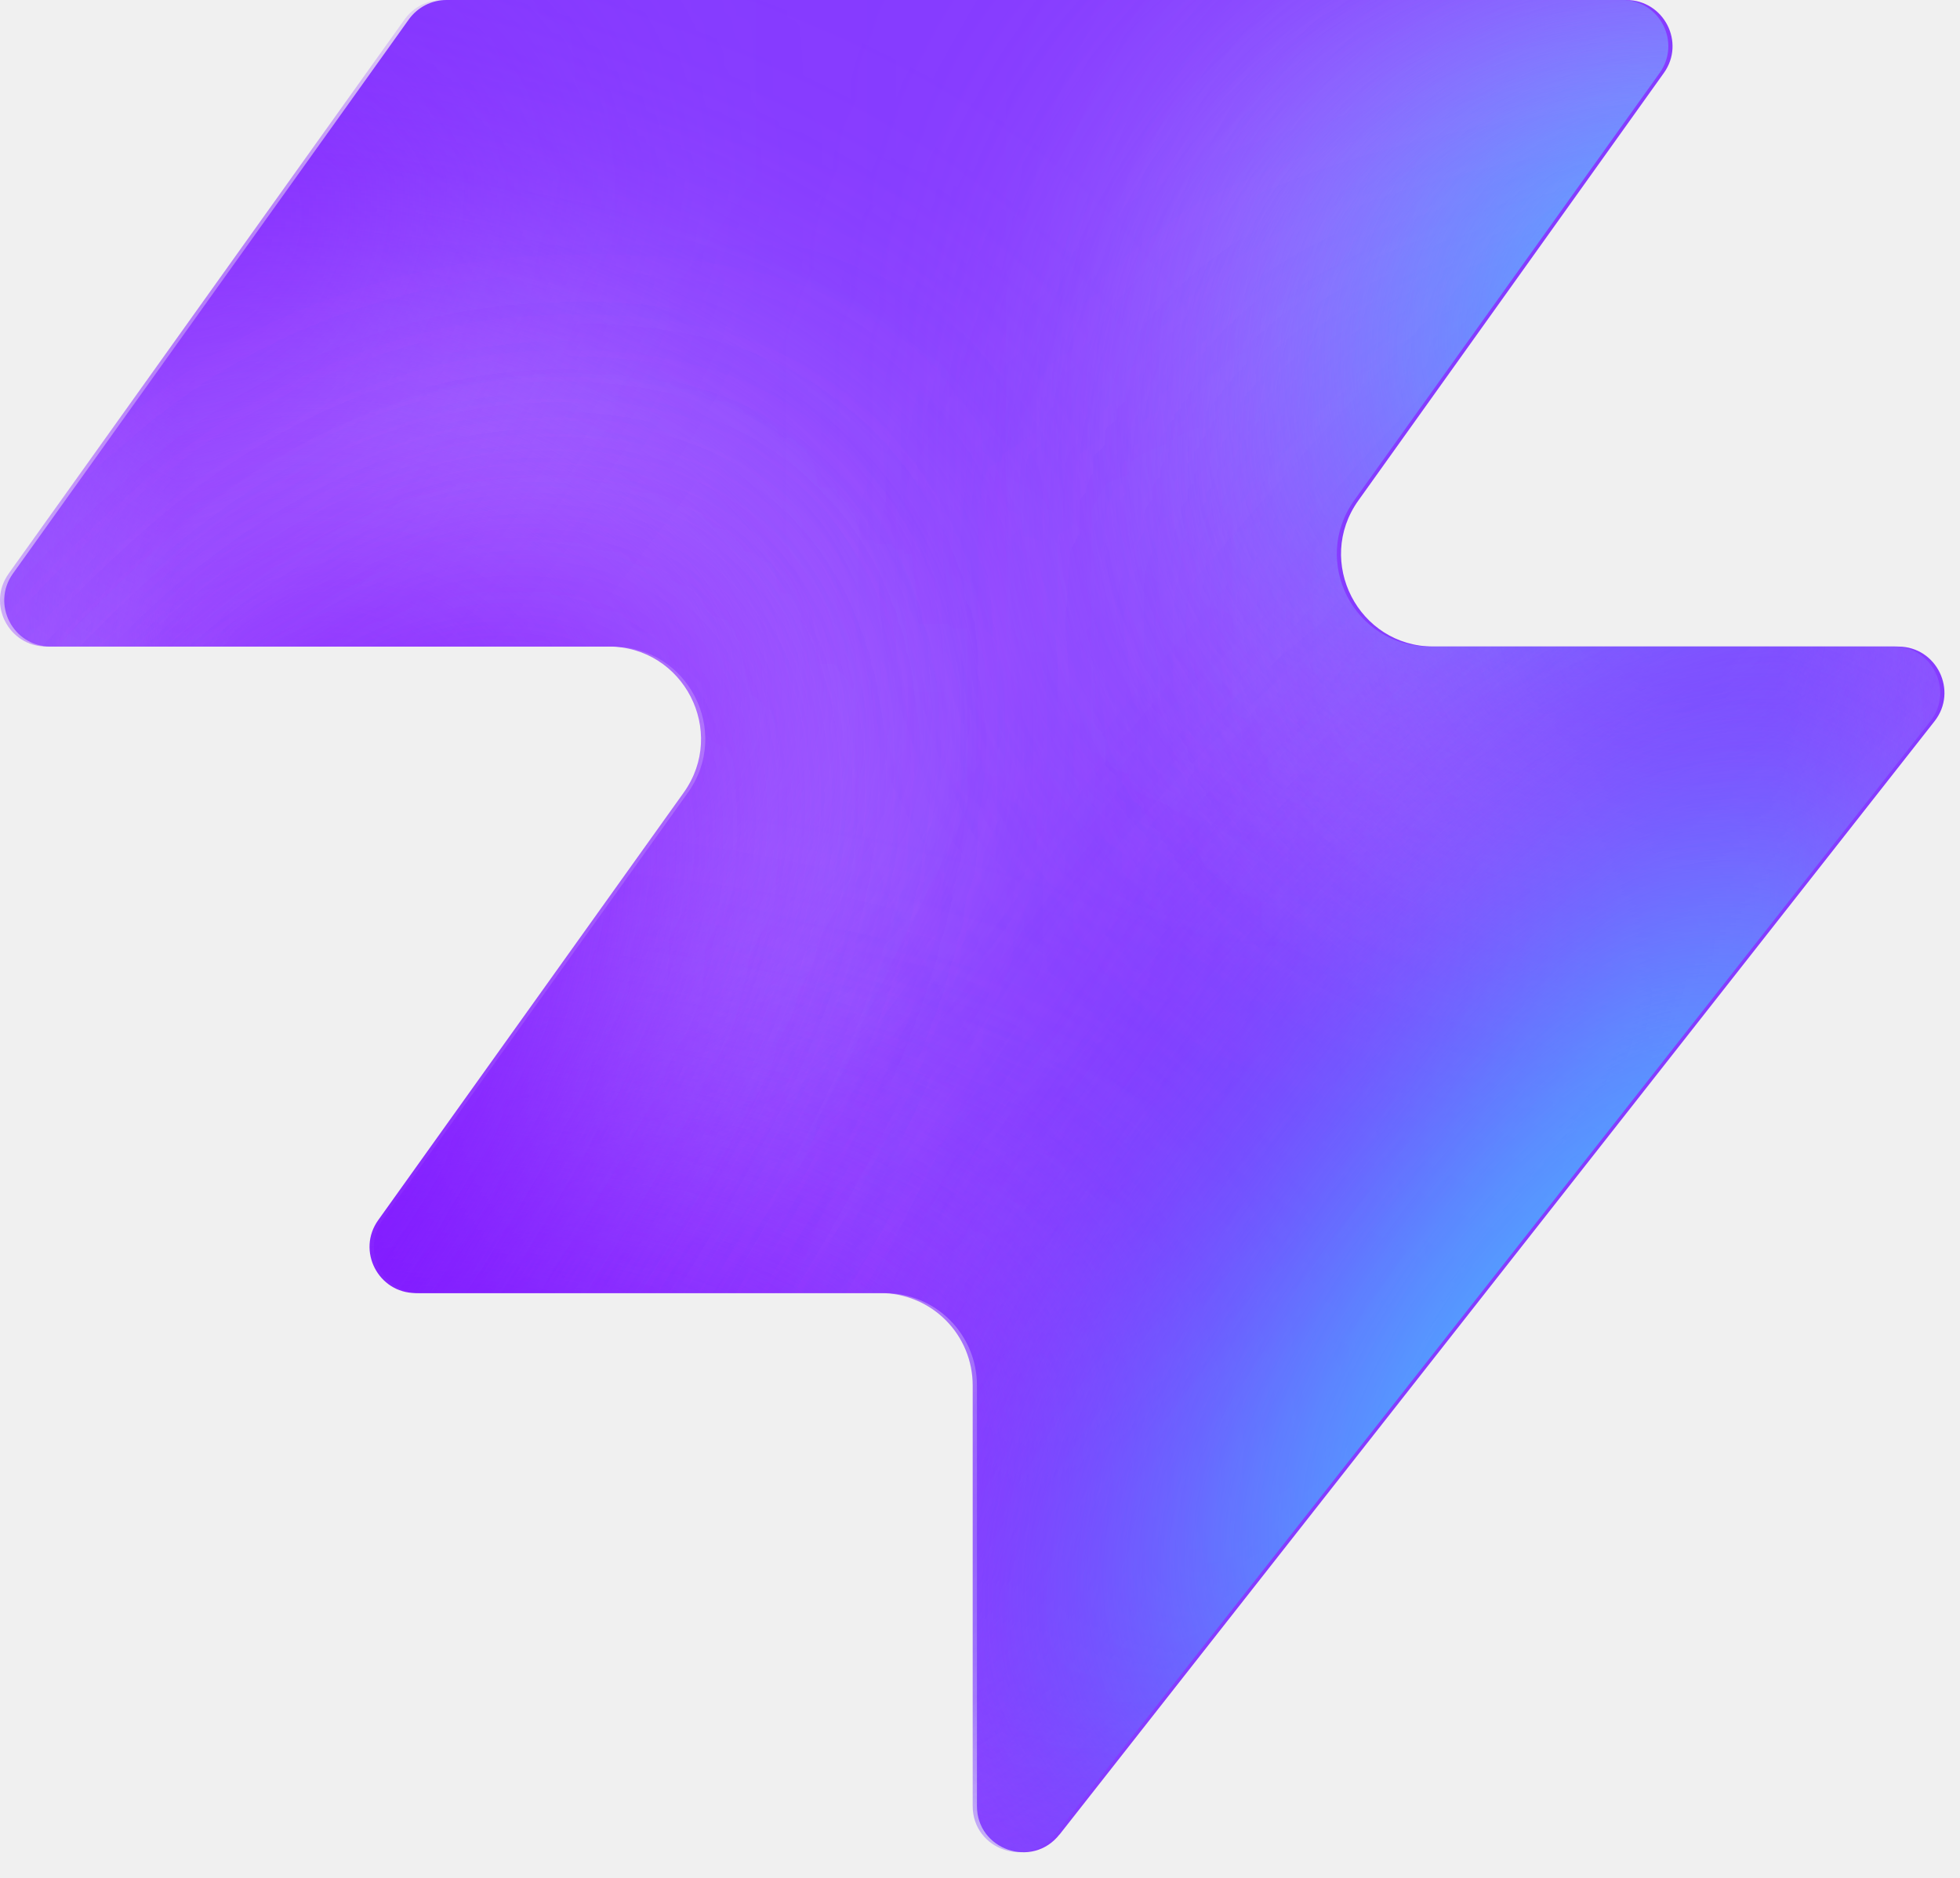
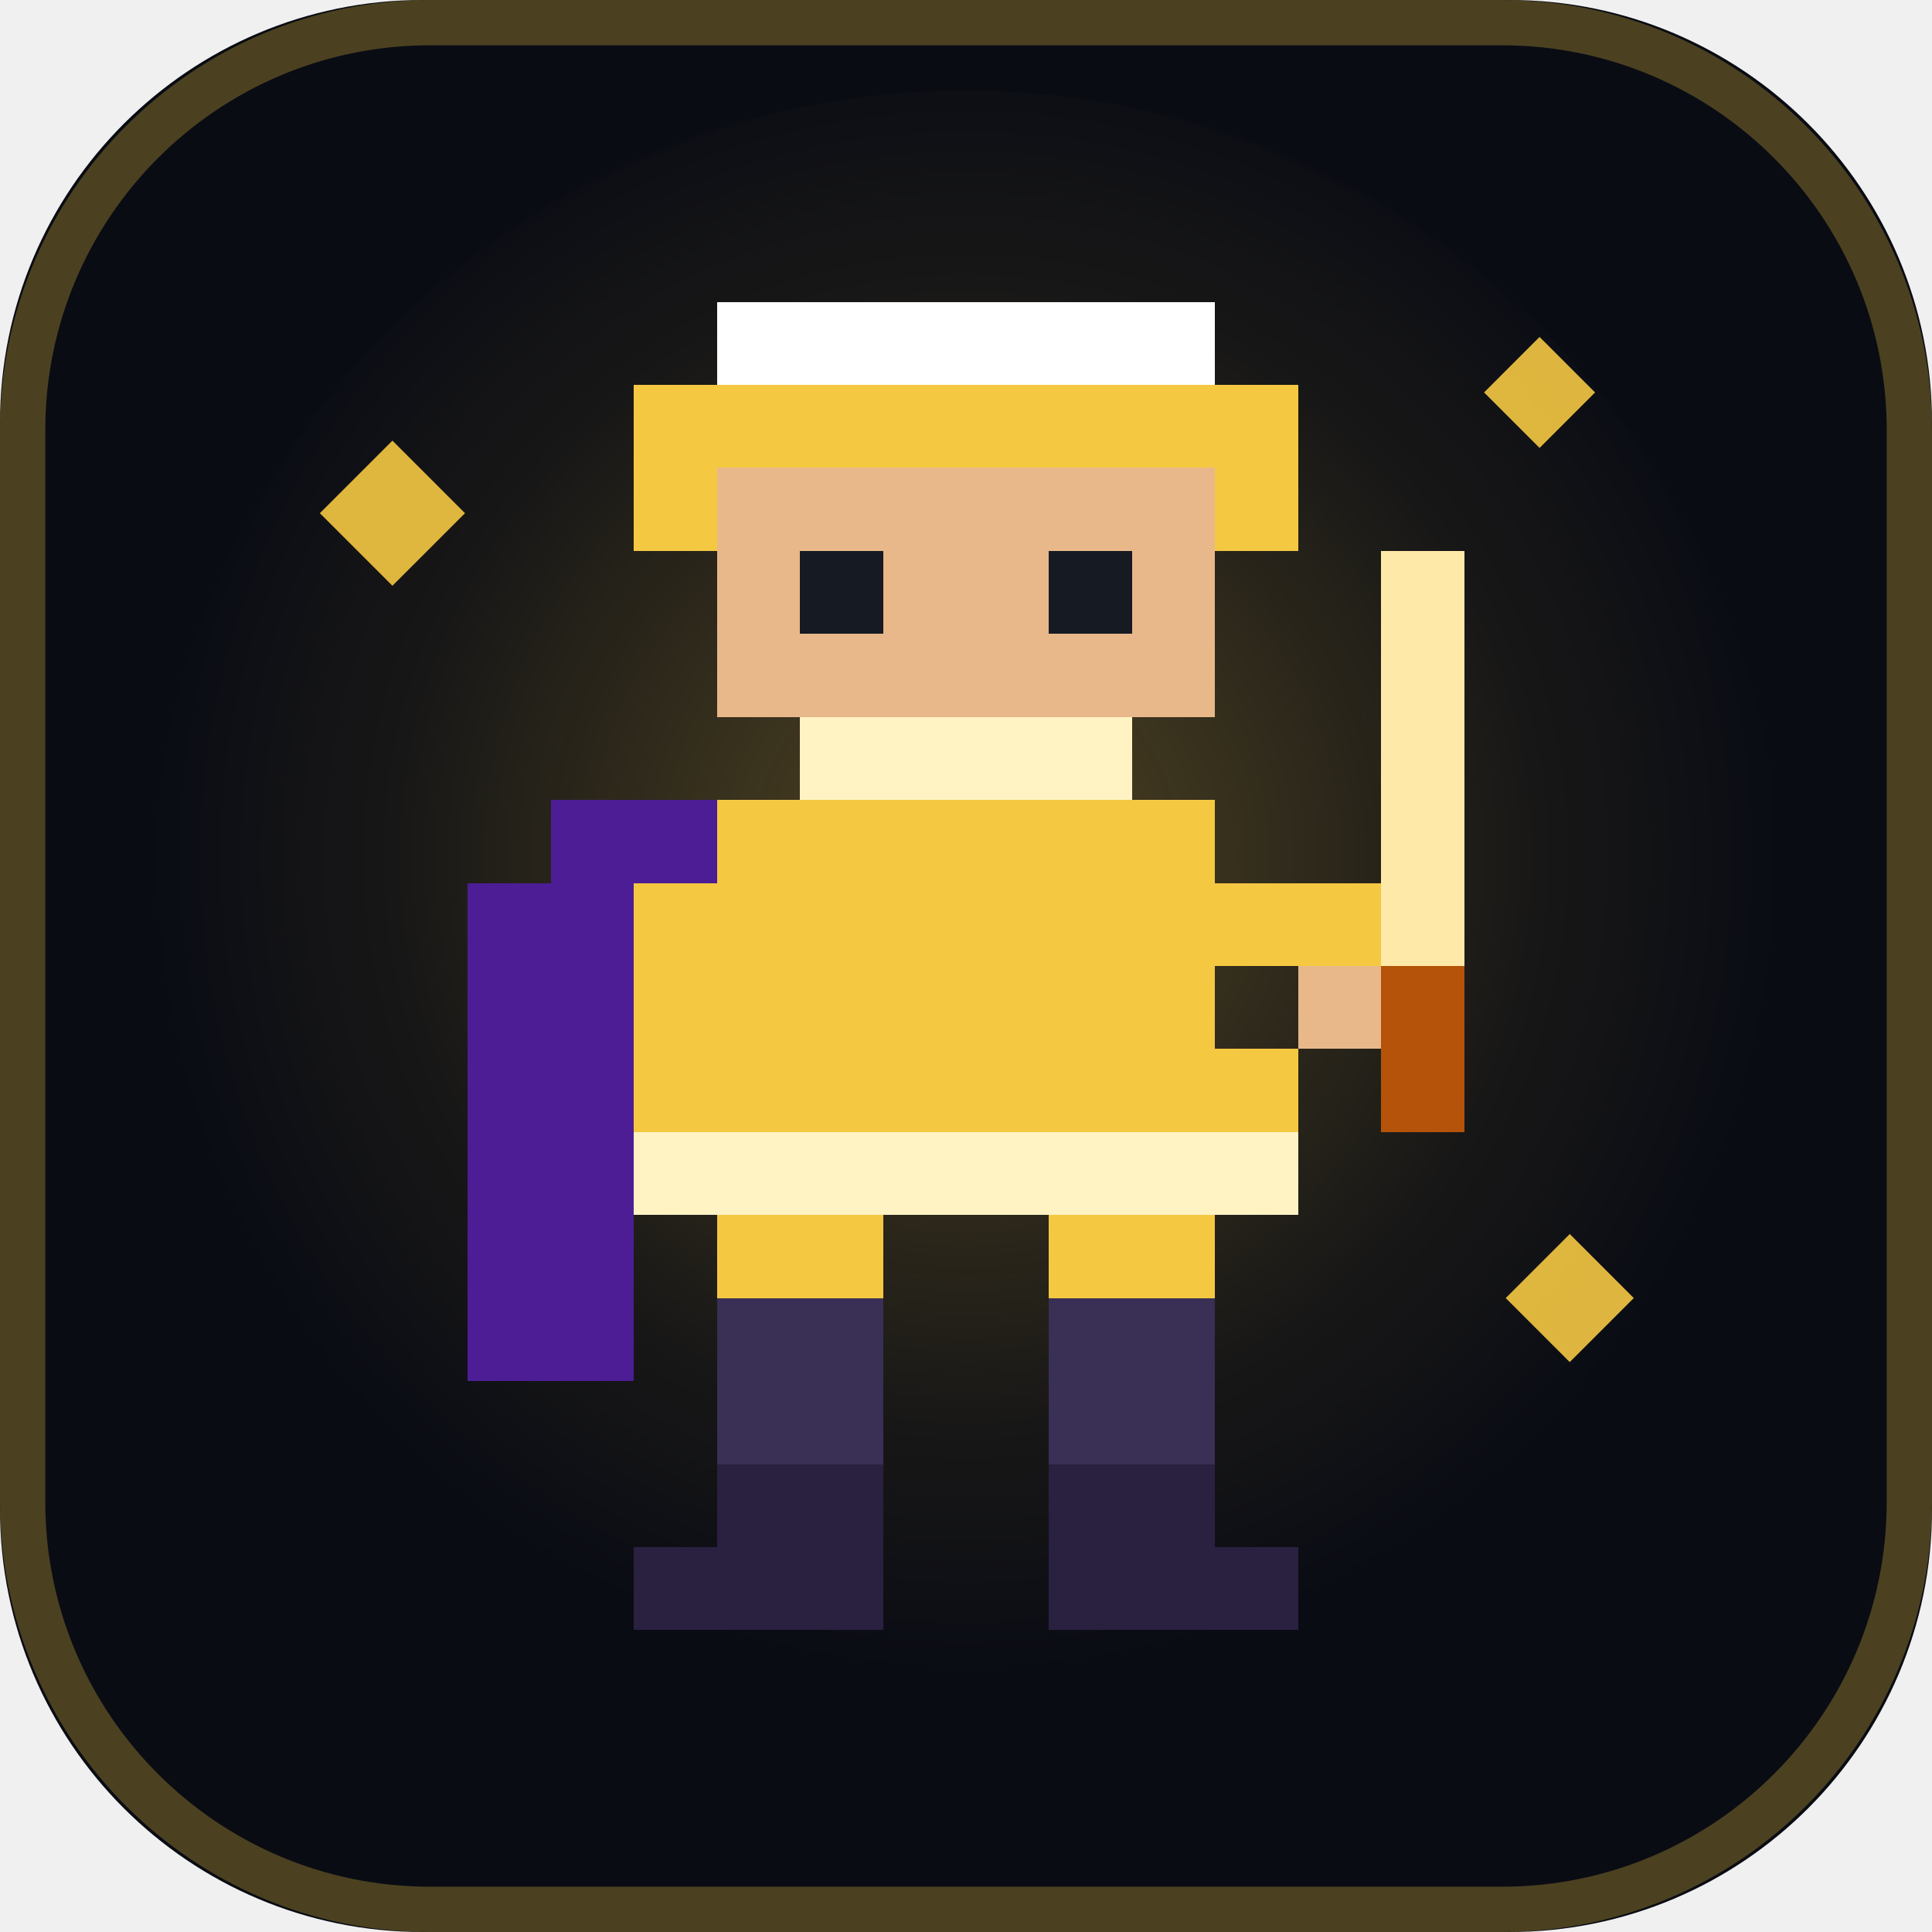
- <svg xmlns="http://www.w3.org/2000/svg" width="48" height="46" fill="none" viewBox="0 0 48 46">
-   <path fill="#863bff" d="M25.946 44.938c-.664.845-2.021.375-2.021-.698V33.937a2.26 2.26 0 0 0-2.262-2.262H10.287c-.92 0-1.456-1.04-.92-1.788l7.48-10.471c1.07-1.497 0-3.578-1.842-3.578H1.237c-.92 0-1.456-1.04-.92-1.788L10.013.474c.214-.297.556-.474.92-.474h28.894c.92 0 1.456 1.04.92 1.788l-7.48 10.471c-1.07 1.498 0 3.579 1.842 3.579h11.377c.943 0 1.473 1.088.89 1.83L25.947 44.94z" style="fill:#863bff;fill:color(display-p3 .525 .23 1);fill-opacity:1" />
-   <mask id="a" width="48" height="46" x="0" y="0" maskUnits="userSpaceOnUse" style="mask-type:alpha">
-     <path fill="#000" d="M25.842 44.938c-.664.844-2.021.375-2.021-.698V33.937a2.26 2.26 0 0 0-2.262-2.262H10.183c-.92 0-1.456-1.04-.92-1.788l7.48-10.471c1.07-1.498 0-3.579-1.842-3.579H1.133c-.92 0-1.456-1.04-.92-1.787L9.91.473c.214-.297.556-.474.92-.474h28.894c.92 0 1.456 1.04.92 1.788l-7.48 10.471c-1.07 1.498 0 3.578 1.842 3.578h11.377c.943 0 1.473 1.088.89 1.832L25.843 44.94z" style="fill:#000;fill-opacity:1" />
-   </mask>
-   <g mask="url(#a)">
-     <g filter="url(#b)">
-       <ellipse cx="5.508" cy="14.704" fill="#ede6ff" rx="5.508" ry="14.704" style="fill:#ede6ff;fill:color(display-p3 .927 .903 1);fill-opacity:1" transform="matrix(.00324 1 1 -.00324 -4.47 31.516)" />
-     </g>
-     <g filter="url(#c)">
-       <ellipse cx="10.399" cy="29.851" fill="#ede6ff" rx="10.399" ry="29.851" style="fill:#ede6ff;fill:color(display-p3 .927 .903 1);fill-opacity:1" transform="matrix(.00324 1 1 -.00324 -39.328 7.883)" />
-     </g>
-     <g filter="url(#d)">
-       <ellipse cx="5.508" cy="30.487" fill="#7e14ff" rx="5.508" ry="30.487" style="fill:#7e14ff;fill:color(display-p3 .492 .077 1);fill-opacity:1" transform="rotate(89.814 -25.913 -14.639)scale(1 -1)" />
-     </g>
-     <g filter="url(#e)">
-       <ellipse cx="5.508" cy="30.599" fill="#7e14ff" rx="5.508" ry="30.599" style="fill:#7e14ff;fill:color(display-p3 .492 .077 1);fill-opacity:1" transform="rotate(89.814 -32.644 -3.334)scale(1 -1)" />
-     </g>
-     <g filter="url(#f)">
-       <ellipse cx="5.508" cy="30.599" fill="#7e14ff" rx="5.508" ry="30.599" style="fill:#7e14ff;fill:color(display-p3 .492 .077 1);fill-opacity:1" transform="matrix(.00324 1 1 -.00324 -34.34 30.47)" />
-     </g>
-     <g filter="url(#g)">
-       <ellipse cx="14.072" cy="22.078" fill="#ede6ff" rx="14.072" ry="22.078" style="fill:#ede6ff;fill:color(display-p3 .927 .903 1);fill-opacity:1" transform="rotate(93.35 24.506 48.493)scale(-1 1)" />
-     </g>
-     <g filter="url(#h)">
-       <ellipse cx="3.47" cy="21.501" fill="#7e14ff" rx="3.47" ry="21.501" style="fill:#7e14ff;fill:color(display-p3 .492 .077 1);fill-opacity:1" transform="rotate(89.009 28.708 47.59)scale(-1 1)" />
-     </g>
-     <g filter="url(#i)">
-       <ellipse cx="3.47" cy="21.501" fill="#7e14ff" rx="3.47" ry="21.501" style="fill:#7e14ff;fill:color(display-p3 .492 .077 1);fill-opacity:1" transform="rotate(89.009 28.708 47.59)scale(-1 1)" />
-     </g>
-     <g filter="url(#j)">
-       <ellipse cx=".387" cy="8.972" fill="#7e14ff" rx="4.407" ry="29.108" style="fill:#7e14ff;fill:color(display-p3 .492 .077 1);fill-opacity:1" transform="rotate(39.51 .387 8.972)" />
-     </g>
-     <g filter="url(#k)">
-       <ellipse cx="47.523" cy="-6.092" fill="#7e14ff" rx="4.407" ry="29.108" style="fill:#7e14ff;fill:color(display-p3 .492 .077 1);fill-opacity:1" transform="rotate(37.892 47.523 -6.092)" />
-     </g>
-     <g filter="url(#l)">
-       <ellipse cx="41.412" cy="6.333" fill="#47bfff" rx="5.971" ry="9.665" style="fill:#47bfff;fill:color(display-p3 .28 .748 1);fill-opacity:1" transform="rotate(37.892 41.412 6.333)" />
-     </g>
-     <g filter="url(#m)">
-       <ellipse cx="-1.879" cy="38.332" fill="#7e14ff" rx="4.407" ry="29.108" style="fill:#7e14ff;fill:color(display-p3 .492 .077 1);fill-opacity:1" transform="rotate(37.892 -1.88 38.332)" />
-     </g>
-     <g filter="url(#n)">
-       <ellipse cx="-1.879" cy="38.332" fill="#7e14ff" rx="4.407" ry="29.108" style="fill:#7e14ff;fill:color(display-p3 .492 .077 1);fill-opacity:1" transform="rotate(37.892 -1.88 38.332)" />
-     </g>
-     <g filter="url(#o)">
-       <ellipse cx="35.651" cy="29.907" fill="#7e14ff" rx="4.407" ry="29.108" style="fill:#7e14ff;fill:color(display-p3 .492 .077 1);fill-opacity:1" transform="rotate(37.892 35.651 29.907)" />
-     </g>
-     <g filter="url(#p)">
-       <ellipse cx="38.418" cy="32.4" fill="#47bfff" rx="5.971" ry="15.297" style="fill:#47bfff;fill:color(display-p3 .28 .748 1);fill-opacity:1" transform="rotate(37.892 38.418 32.4)" />
-     </g>
+ <svg xmlns="http://www.w3.org/2000/svg" viewBox="0 0 128 128" width="128" height="128">
+   <defs>
+     <radialGradient id="glow" cx="50%" cy="47%" r="50%">
+       <stop offset="0%" stop-color="#f5c842" stop-opacity="0.30" />
+       <stop offset="70%" stop-color="#f5c842" stop-opacity="0.06" />
+       <stop offset="100%" stop-color="#f5c842" stop-opacity="0" />
+     </radialGradient>
+   </defs>
+   <rect width="128" height="128" rx="28" fill="#0a0c14" />
+   <circle cx="64" cy="60" r="54" fill="url(#glow)" />
+   <rect x="1.5" y="1.5" width="125" height="125" rx="27" fill="none" stroke="#f5c842" stroke-opacity="0.28" stroke-width="3" />
+   <g shape-rendering="crispEdges">
+     <rect x="47.50" y="20.00" width="5.5" height="5.5" fill="#ffffff" />
+     <rect x="53.00" y="20.00" width="5.5" height="5.5" fill="#ffffff" />
+     <rect x="58.50" y="20.00" width="5.5" height="5.5" fill="#ffffff" />
+     <rect x="64.00" y="20.00" width="5.5" height="5.5" fill="#ffffff" />
+     <rect x="69.50" y="20.00" width="5.5" height="5.5" fill="#ffffff" />
+     <rect x="75.00" y="20.00" width="5.5" height="5.5" fill="#ffffff" />
+     <rect x="42.00" y="25.50" width="5.5" height="5.5" fill="#f5c842" />
+     <rect x="47.50" y="25.50" width="5.5" height="5.5" fill="#f5c842" />
+     <rect x="53.00" y="25.50" width="5.5" height="5.5" fill="#f5c842" />
+     <rect x="58.50" y="25.50" width="5.5" height="5.5" fill="#f5c842" />
+     <rect x="64.00" y="25.50" width="5.5" height="5.5" fill="#f5c842" />
+     <rect x="69.50" y="25.50" width="5.5" height="5.5" fill="#f5c842" />
+     <rect x="75.00" y="25.50" width="5.5" height="5.5" fill="#f5c842" />
+     <rect x="80.50" y="25.50" width="5.5" height="5.5" fill="#f5c842" />
+     <rect x="42.00" y="31.00" width="5.5" height="5.5" fill="#f5c842" />
+     <rect x="47.50" y="31.00" width="5.5" height="5.5" fill="#e8b88a" />
+     <rect x="53.00" y="31.00" width="5.5" height="5.5" fill="#e8b88a" />
+     <rect x="58.50" y="31.00" width="5.5" height="5.5" fill="#e8b88a" />
+     <rect x="64.00" y="31.00" width="5.5" height="5.5" fill="#e8b88a" />
+     <rect x="69.50" y="31.00" width="5.5" height="5.5" fill="#e8b88a" />
+     <rect x="75.00" y="31.00" width="5.5" height="5.5" fill="#e8b88a" />
+     <rect x="80.50" y="31.00" width="5.5" height="5.5" fill="#f5c842" />
+     <rect x="47.50" y="36.50" width="5.5" height="5.5" fill="#e8b88a" />
+     <rect x="53.00" y="36.50" width="5.5" height="5.5" fill="#161a23" />
+     <rect x="58.50" y="36.50" width="5.5" height="5.5" fill="#e8b88a" />
+     <rect x="64.00" y="36.50" width="5.5" height="5.5" fill="#e8b88a" />
+     <rect x="69.50" y="36.50" width="5.5" height="5.5" fill="#161a23" />
+     <rect x="75.00" y="36.50" width="5.5" height="5.5" fill="#e8b88a" />
+     <rect x="91.50" y="36.50" width="5.5" height="5.5" fill="#ffe9a8" />
+     <rect x="47.50" y="42.00" width="5.5" height="5.5" fill="#e8b88a" />
+     <rect x="53.00" y="42.00" width="5.5" height="5.5" fill="#e8b88a" />
+     <rect x="58.50" y="42.00" width="5.5" height="5.5" fill="#e8b88a" />
+     <rect x="64.00" y="42.00" width="5.5" height="5.5" fill="#e8b88a" />
+     <rect x="69.50" y="42.00" width="5.5" height="5.5" fill="#e8b88a" />
+     <rect x="75.00" y="42.00" width="5.5" height="5.5" fill="#e8b88a" />
+     <rect x="91.50" y="42.00" width="5.5" height="5.5" fill="#ffe9a8" />
+     <rect x="53.00" y="47.50" width="5.5" height="5.5" fill="#fff3c4" />
+     <rect x="58.50" y="47.50" width="5.5" height="5.5" fill="#fff3c4" />
+     <rect x="64.00" y="47.50" width="5.5" height="5.5" fill="#fff3c4" />
+     <rect x="69.50" y="47.50" width="5.5" height="5.5" fill="#fff3c4" />
+     <rect x="91.50" y="47.50" width="5.5" height="5.5" fill="#ffe9a8" />
+     <rect x="36.50" y="53.00" width="5.5" height="5.5" fill="#4c1d95" />
+     <rect x="42.00" y="53.00" width="5.5" height="5.5" fill="#4c1d95" />
+     <rect x="47.50" y="53.00" width="5.5" height="5.5" fill="#f5c842" />
+     <rect x="53.00" y="53.00" width="5.5" height="5.5" fill="#f5c842" />
+     <rect x="58.50" y="53.00" width="5.5" height="5.5" fill="#f5c842" />
+     <rect x="64.00" y="53.00" width="5.5" height="5.5" fill="#f5c842" />
+     <rect x="69.50" y="53.00" width="5.5" height="5.5" fill="#f5c842" />
+     <rect x="75.00" y="53.00" width="5.5" height="5.5" fill="#f5c842" />
+     <rect x="91.50" y="53.00" width="5.5" height="5.5" fill="#ffe9a8" />
+     <rect x="31.00" y="58.50" width="5.5" height="5.5" fill="#4c1d95" />
+     <rect x="36.50" y="58.50" width="5.5" height="5.5" fill="#4c1d95" />
+     <rect x="42.00" y="58.50" width="5.5" height="5.5" fill="#f5c842" />
+     <rect x="47.50" y="58.50" width="5.5" height="5.5" fill="#f5c842" />
+     <rect x="53.00" y="58.50" width="5.5" height="5.5" fill="#f5c842" />
+     <rect x="58.50" y="58.50" width="5.5" height="5.5" fill="#f5c842" />
+     <rect x="64.00" y="58.50" width="5.5" height="5.5" fill="#f5c842" />
+     <rect x="69.50" y="58.50" width="5.5" height="5.5" fill="#f5c842" />
+     <rect x="75.00" y="58.50" width="5.5" height="5.5" fill="#f5c842" />
+     <rect x="80.50" y="58.50" width="5.5" height="5.5" fill="#f5c842" />
+     <rect x="86.00" y="58.50" width="5.5" height="5.5" fill="#f5c842" />
+     <rect x="91.50" y="58.50" width="5.5" height="5.5" fill="#ffe9a8" />
+     <rect x="31.00" y="64.00" width="5.5" height="5.5" fill="#4c1d95" />
+     <rect x="36.50" y="64.00" width="5.5" height="5.5" fill="#4c1d95" />
+     <rect x="42.00" y="64.00" width="5.5" height="5.5" fill="#f5c842" />
+     <rect x="47.50" y="64.00" width="5.5" height="5.5" fill="#f5c842" />
+     <rect x="53.00" y="64.00" width="5.5" height="5.5" fill="#f5c842" />
+     <rect x="58.50" y="64.00" width="5.5" height="5.5" fill="#f5c842" />
+     <rect x="64.00" y="64.00" width="5.5" height="5.5" fill="#f5c842" />
+     <rect x="69.50" y="64.00" width="5.5" height="5.5" fill="#f5c842" />
+     <rect x="75.00" y="64.00" width="5.5" height="5.5" fill="#f5c842" />
+     <rect x="86.00" y="64.00" width="5.5" height="5.5" fill="#e8b88a" />
+     <rect x="91.50" y="64.00" width="5.5" height="5.5" fill="#b45309" />
+     <rect x="31.00" y="69.50" width="5.5" height="5.5" fill="#4c1d95" />
+     <rect x="36.50" y="69.50" width="5.5" height="5.5" fill="#4c1d95" />
+     <rect x="42.00" y="69.50" width="5.5" height="5.5" fill="#f5c842" />
+     <rect x="47.50" y="69.50" width="5.5" height="5.5" fill="#f5c842" />
+     <rect x="53.00" y="69.50" width="5.5" height="5.5" fill="#f5c842" />
+     <rect x="58.50" y="69.50" width="5.5" height="5.5" fill="#f5c842" />
+     <rect x="64.00" y="69.50" width="5.5" height="5.5" fill="#f5c842" />
+     <rect x="69.50" y="69.50" width="5.5" height="5.5" fill="#f5c842" />
+     <rect x="75.00" y="69.50" width="5.5" height="5.5" fill="#f5c842" />
+     <rect x="80.50" y="69.50" width="5.5" height="5.5" fill="#f5c842" />
+     <rect x="91.50" y="69.50" width="5.5" height="5.5" fill="#b45309" />
+     <rect x="31.00" y="75.00" width="5.5" height="5.5" fill="#4c1d95" />
+     <rect x="36.50" y="75.00" width="5.5" height="5.5" fill="#4c1d95" />
+     <rect x="42.00" y="75.00" width="5.5" height="5.5" fill="#fff3c4" />
+     <rect x="47.50" y="75.00" width="5.5" height="5.5" fill="#fff3c4" />
+     <rect x="53.00" y="75.00" width="5.5" height="5.5" fill="#fff3c4" />
+     <rect x="58.50" y="75.00" width="5.5" height="5.5" fill="#fff3c4" />
+     <rect x="64.00" y="75.00" width="5.5" height="5.5" fill="#fff3c4" />
+     <rect x="69.50" y="75.00" width="5.5" height="5.5" fill="#fff3c4" />
+     <rect x="75.00" y="75.00" width="5.5" height="5.5" fill="#fff3c4" />
+     <rect x="80.50" y="75.00" width="5.5" height="5.5" fill="#fff3c4" />
+     <rect x="31.00" y="80.50" width="5.5" height="5.5" fill="#4c1d95" />
+     <rect x="36.50" y="80.50" width="5.5" height="5.5" fill="#4c1d95" />
+     <rect x="47.50" y="80.50" width="5.5" height="5.5" fill="#f5c842" />
+     <rect x="53.00" y="80.50" width="5.5" height="5.5" fill="#f5c842" />
+     <rect x="69.50" y="80.50" width="5.5" height="5.5" fill="#f5c842" />
+     <rect x="75.00" y="80.50" width="5.5" height="5.5" fill="#f5c842" />
+     <rect x="31.00" y="86.00" width="5.5" height="5.5" fill="#4c1d95" />
+     <rect x="36.50" y="86.00" width="5.5" height="5.5" fill="#4c1d95" />
+     <rect x="47.50" y="86.00" width="5.5" height="5.5" fill="#3a2f55" />
+     <rect x="53.00" y="86.00" width="5.5" height="5.5" fill="#3a2f55" />
+     <rect x="69.50" y="86.00" width="5.5" height="5.5" fill="#3a2f55" />
+     <rect x="75.00" y="86.00" width="5.5" height="5.5" fill="#3a2f55" />
+     <rect x="47.50" y="91.50" width="5.5" height="5.5" fill="#3a2f55" />
+     <rect x="53.00" y="91.50" width="5.5" height="5.5" fill="#3a2f55" />
+     <rect x="69.50" y="91.50" width="5.5" height="5.5" fill="#3a2f55" />
+     <rect x="75.00" y="91.50" width="5.5" height="5.5" fill="#3a2f55" />
+     <rect x="47.50" y="97.00" width="5.5" height="5.5" fill="#2a2040" />
+     <rect x="53.00" y="97.00" width="5.5" height="5.5" fill="#2a2040" />
+     <rect x="69.50" y="97.00" width="5.5" height="5.5" fill="#2a2040" />
+     <rect x="75.00" y="97.00" width="5.5" height="5.5" fill="#2a2040" />
+     <rect x="42.00" y="102.50" width="5.5" height="5.5" fill="#2a2040" />
+     <rect x="47.50" y="102.50" width="5.5" height="5.5" fill="#2a2040" />
+     <rect x="53.00" y="102.50" width="5.5" height="5.5" fill="#2a2040" />
+     <rect x="69.50" y="102.50" width="5.5" height="5.5" fill="#2a2040" />
+     <rect x="75.00" y="102.50" width="5.5" height="5.5" fill="#2a2040" />
+     <rect x="80.50" y="102.50" width="5.5" height="5.5" fill="#2a2040" />
  </g>
-   <defs>
-     <filter id="b" width="60.045" height="41.654" x="-19.77" y="16.149" color-interpolation-filters="sRGB" filterUnits="userSpaceOnUse">
-       <feFlood flood-opacity="0" result="BackgroundImageFix" />
-       <feBlend in="SourceGraphic" in2="BackgroundImageFix" result="shape" />
-       <feGaussianBlur result="effect1_foregroundBlur_2002_17158" stdDeviation="7.659" />
-     </filter>
-     <filter id="c" width="90.34" height="51.437" x="-54.613" y="-7.533" color-interpolation-filters="sRGB" filterUnits="userSpaceOnUse">
-       <feFlood flood-opacity="0" result="BackgroundImageFix" />
-       <feBlend in="SourceGraphic" in2="BackgroundImageFix" result="shape" />
-       <feGaussianBlur result="effect1_foregroundBlur_2002_17158" stdDeviation="7.659" />
-     </filter>
-     <filter id="d" width="79.355" height="29.4" x="-49.64" y="2.03" color-interpolation-filters="sRGB" filterUnits="userSpaceOnUse">
-       <feFlood flood-opacity="0" result="BackgroundImageFix" />
-       <feBlend in="SourceGraphic" in2="BackgroundImageFix" result="shape" />
-       <feGaussianBlur result="effect1_foregroundBlur_2002_17158" stdDeviation="4.596" />
-     </filter>
-     <filter id="e" width="79.579" height="29.4" x="-45.045" y="20.029" color-interpolation-filters="sRGB" filterUnits="userSpaceOnUse">
-       <feFlood flood-opacity="0" result="BackgroundImageFix" />
-       <feBlend in="SourceGraphic" in2="BackgroundImageFix" result="shape" />
-       <feGaussianBlur result="effect1_foregroundBlur_2002_17158" stdDeviation="4.596" />
-     </filter>
-     <filter id="f" width="79.579" height="29.4" x="-43.513" y="21.178" color-interpolation-filters="sRGB" filterUnits="userSpaceOnUse">
-       <feFlood flood-opacity="0" result="BackgroundImageFix" />
-       <feBlend in="SourceGraphic" in2="BackgroundImageFix" result="shape" />
-       <feGaussianBlur result="effect1_foregroundBlur_2002_17158" stdDeviation="4.596" />
-     </filter>
-     <filter id="g" width="74.749" height="58.852" x="15.756" y="-17.901" color-interpolation-filters="sRGB" filterUnits="userSpaceOnUse">
-       <feFlood flood-opacity="0" result="BackgroundImageFix" />
-       <feBlend in="SourceGraphic" in2="BackgroundImageFix" result="shape" />
-       <feGaussianBlur result="effect1_foregroundBlur_2002_17158" stdDeviation="7.659" />
-     </filter>
-     <filter id="h" width="61.377" height="25.362" x="23.548" y="2.284" color-interpolation-filters="sRGB" filterUnits="userSpaceOnUse">
-       <feFlood flood-opacity="0" result="BackgroundImageFix" />
-       <feBlend in="SourceGraphic" in2="BackgroundImageFix" result="shape" />
-       <feGaussianBlur result="effect1_foregroundBlur_2002_17158" stdDeviation="4.596" />
-     </filter>
-     <filter id="i" width="61.377" height="25.362" x="23.548" y="2.284" color-interpolation-filters="sRGB" filterUnits="userSpaceOnUse">
-       <feFlood flood-opacity="0" result="BackgroundImageFix" />
-       <feBlend in="SourceGraphic" in2="BackgroundImageFix" result="shape" />
-       <feGaussianBlur result="effect1_foregroundBlur_2002_17158" stdDeviation="4.596" />
-     </filter>
-     <filter id="j" width="56.045" height="63.649" x="-27.636" y="-22.853" color-interpolation-filters="sRGB" filterUnits="userSpaceOnUse">
-       <feFlood flood-opacity="0" result="BackgroundImageFix" />
-       <feBlend in="SourceGraphic" in2="BackgroundImageFix" result="shape" />
-       <feGaussianBlur result="effect1_foregroundBlur_2002_17158" stdDeviation="4.596" />
-     </filter>
-     <filter id="k" width="54.814" height="64.646" x="20.116" y="-38.415" color-interpolation-filters="sRGB" filterUnits="userSpaceOnUse">
-       <feFlood flood-opacity="0" result="BackgroundImageFix" />
-       <feBlend in="SourceGraphic" in2="BackgroundImageFix" result="shape" />
-       <feGaussianBlur result="effect1_foregroundBlur_2002_17158" stdDeviation="4.596" />
-     </filter>
-     <filter id="l" width="33.541" height="35.313" x="24.641" y="-11.323" color-interpolation-filters="sRGB" filterUnits="userSpaceOnUse">
-       <feFlood flood-opacity="0" result="BackgroundImageFix" />
-       <feBlend in="SourceGraphic" in2="BackgroundImageFix" result="shape" />
-       <feGaussianBlur result="effect1_foregroundBlur_2002_17158" stdDeviation="4.596" />
-     </filter>
-     <filter id="m" width="54.814" height="64.646" x="-29.286" y="6.009" color-interpolation-filters="sRGB" filterUnits="userSpaceOnUse">
-       <feFlood flood-opacity="0" result="BackgroundImageFix" />
-       <feBlend in="SourceGraphic" in2="BackgroundImageFix" result="shape" />
-       <feGaussianBlur result="effect1_foregroundBlur_2002_17158" stdDeviation="4.596" />
-     </filter>
-     <filter id="n" width="54.814" height="64.646" x="-29.286" y="6.009" color-interpolation-filters="sRGB" filterUnits="userSpaceOnUse">
-       <feFlood flood-opacity="0" result="BackgroundImageFix" />
-       <feBlend in="SourceGraphic" in2="BackgroundImageFix" result="shape" />
-       <feGaussianBlur result="effect1_foregroundBlur_2002_17158" stdDeviation="4.596" />
-     </filter>
-     <filter id="o" width="54.814" height="64.646" x="8.244" y="-2.416" color-interpolation-filters="sRGB" filterUnits="userSpaceOnUse">
-       <feFlood flood-opacity="0" result="BackgroundImageFix" />
-       <feBlend in="SourceGraphic" in2="BackgroundImageFix" result="shape" />
-       <feGaussianBlur result="effect1_foregroundBlur_2002_17158" stdDeviation="4.596" />
-     </filter>
-     <filter id="p" width="39.409" height="43.623" x="18.713" y="10.588" color-interpolation-filters="sRGB" filterUnits="userSpaceOnUse">
-       <feFlood flood-opacity="0" result="BackgroundImageFix" />
-       <feBlend in="SourceGraphic" in2="BackgroundImageFix" result="shape" />
-       <feGaussianBlur result="effect1_foregroundBlur_2002_17158" stdDeviation="4.596" />
-     </filter>
-   </defs>
+   <rect x="22.6" y="30.6" width="6.8" height="6.8" fill="#f5c842" opacity="0.9" transform="rotate(45 26 34)" />
+   <rect x="99.4" y="23.4" width="5.2" height="5.2" fill="#f5c842" opacity="0.9" transform="rotate(45 102 26)" />
+   <rect x="101" y="83" width="6" height="6" fill="#f5c842" opacity="0.9" transform="rotate(45 104 86)" />
</svg>
